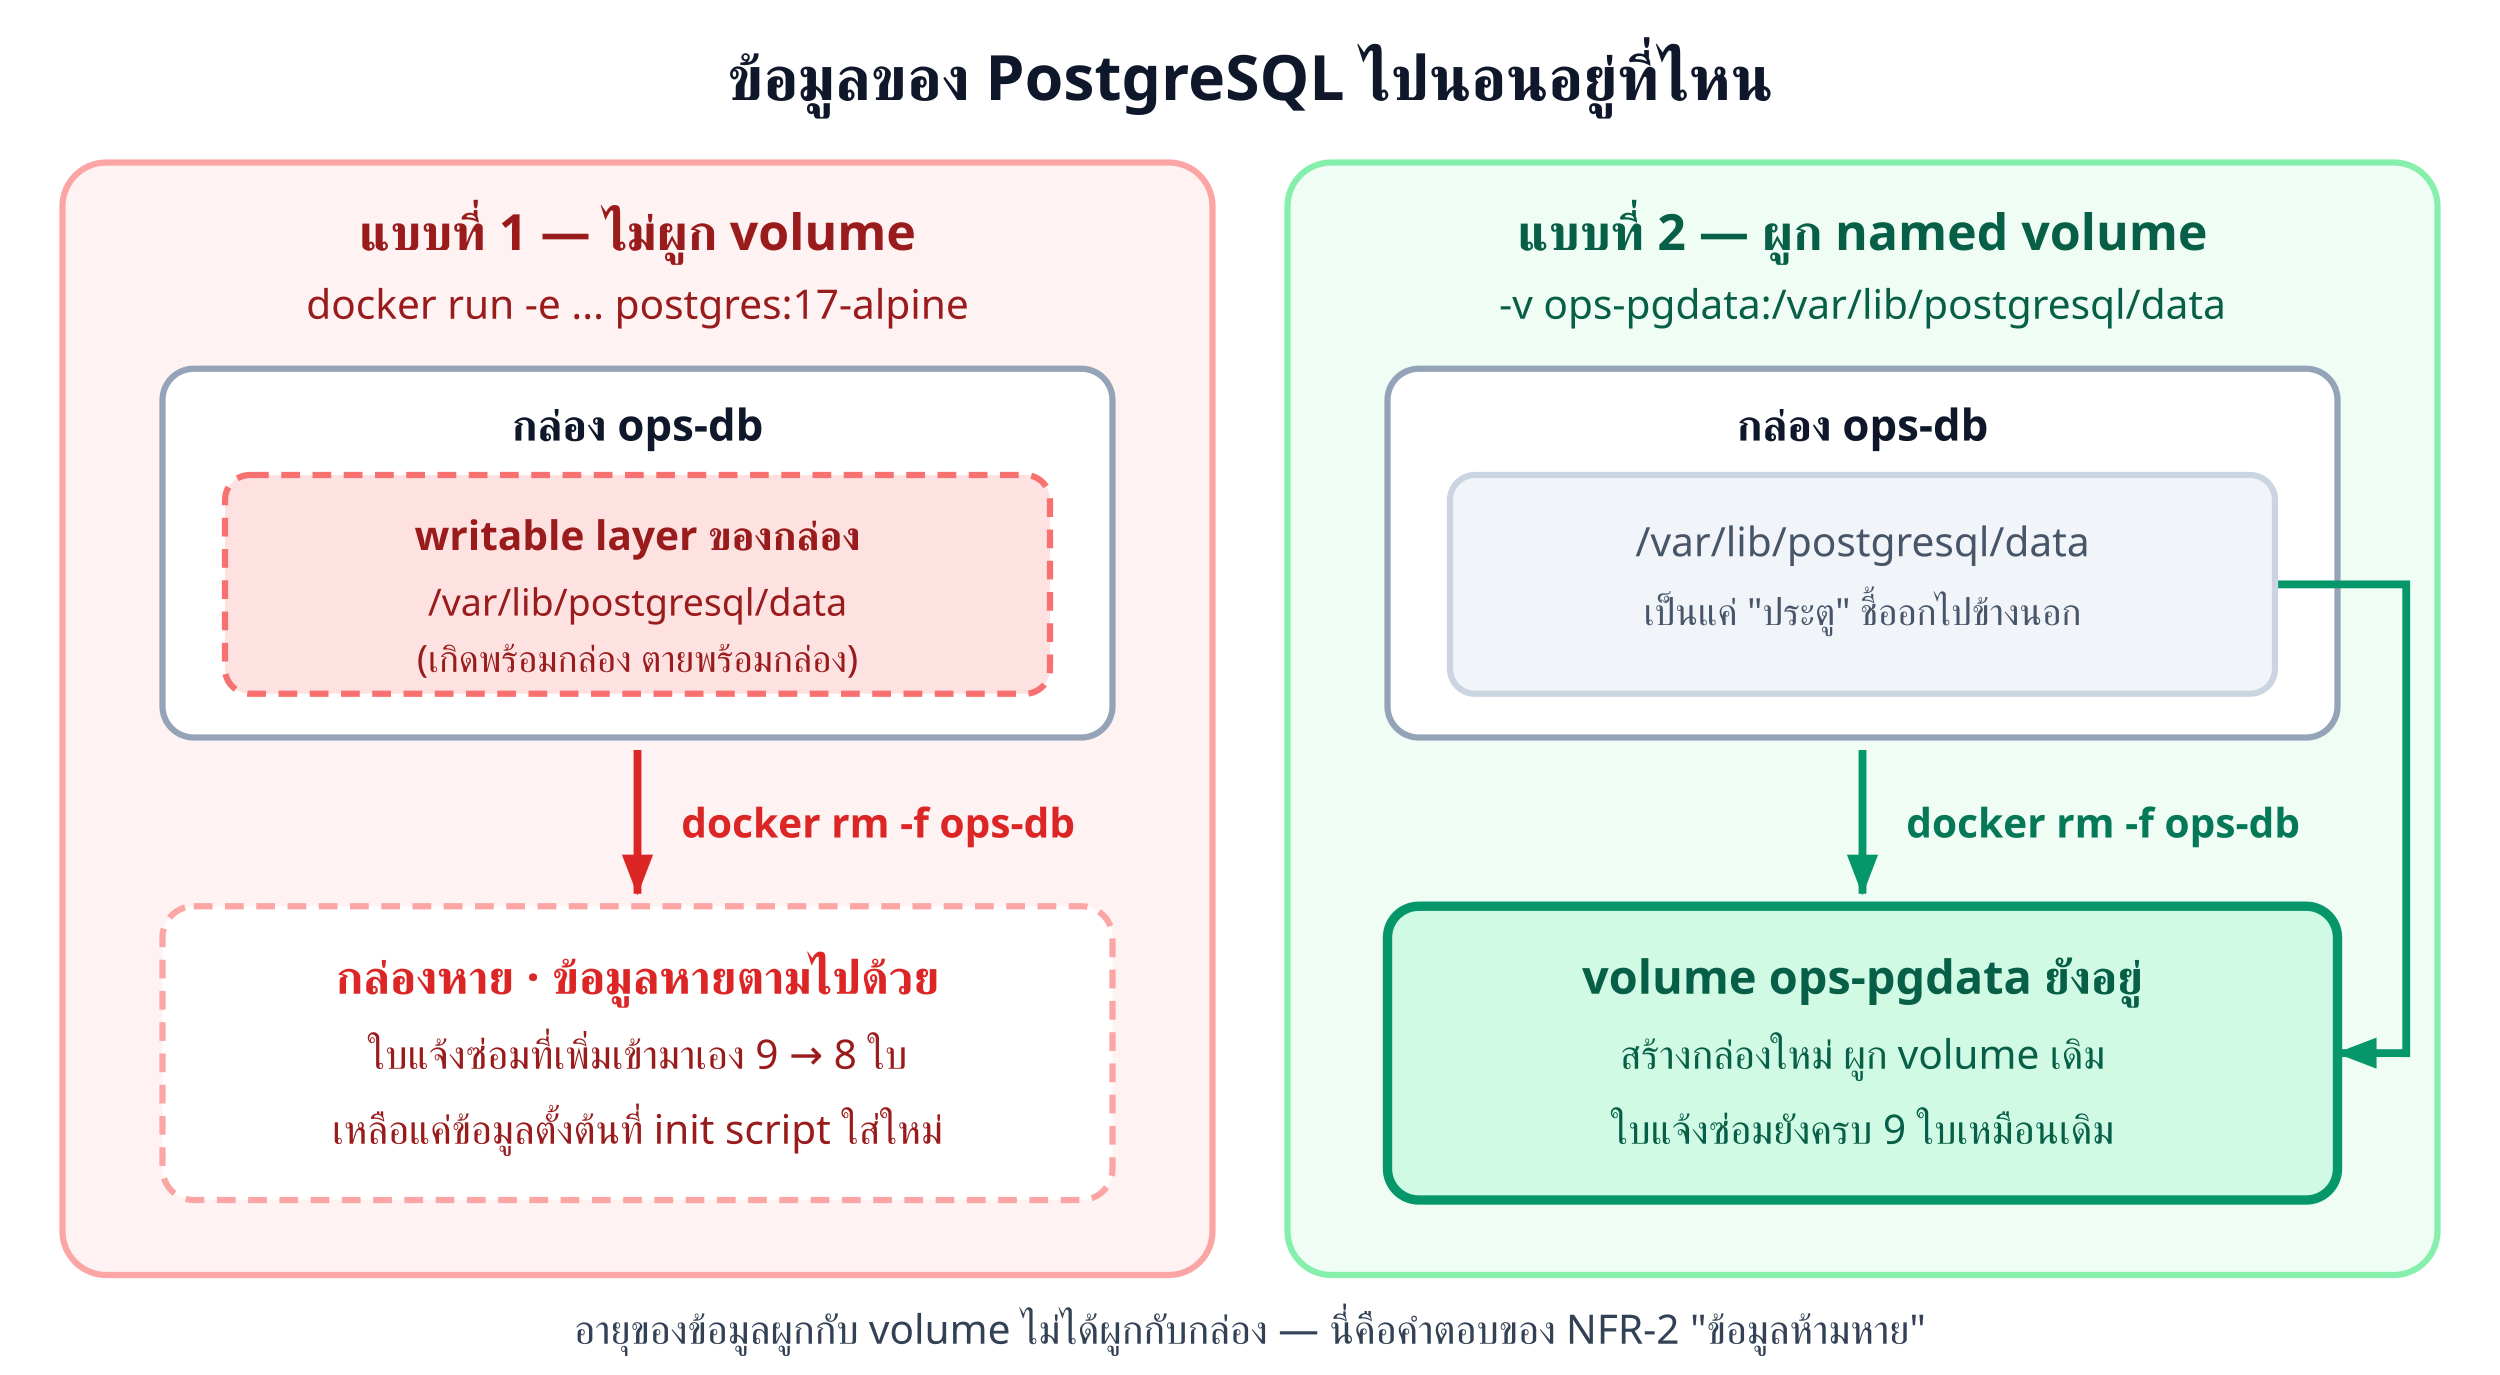
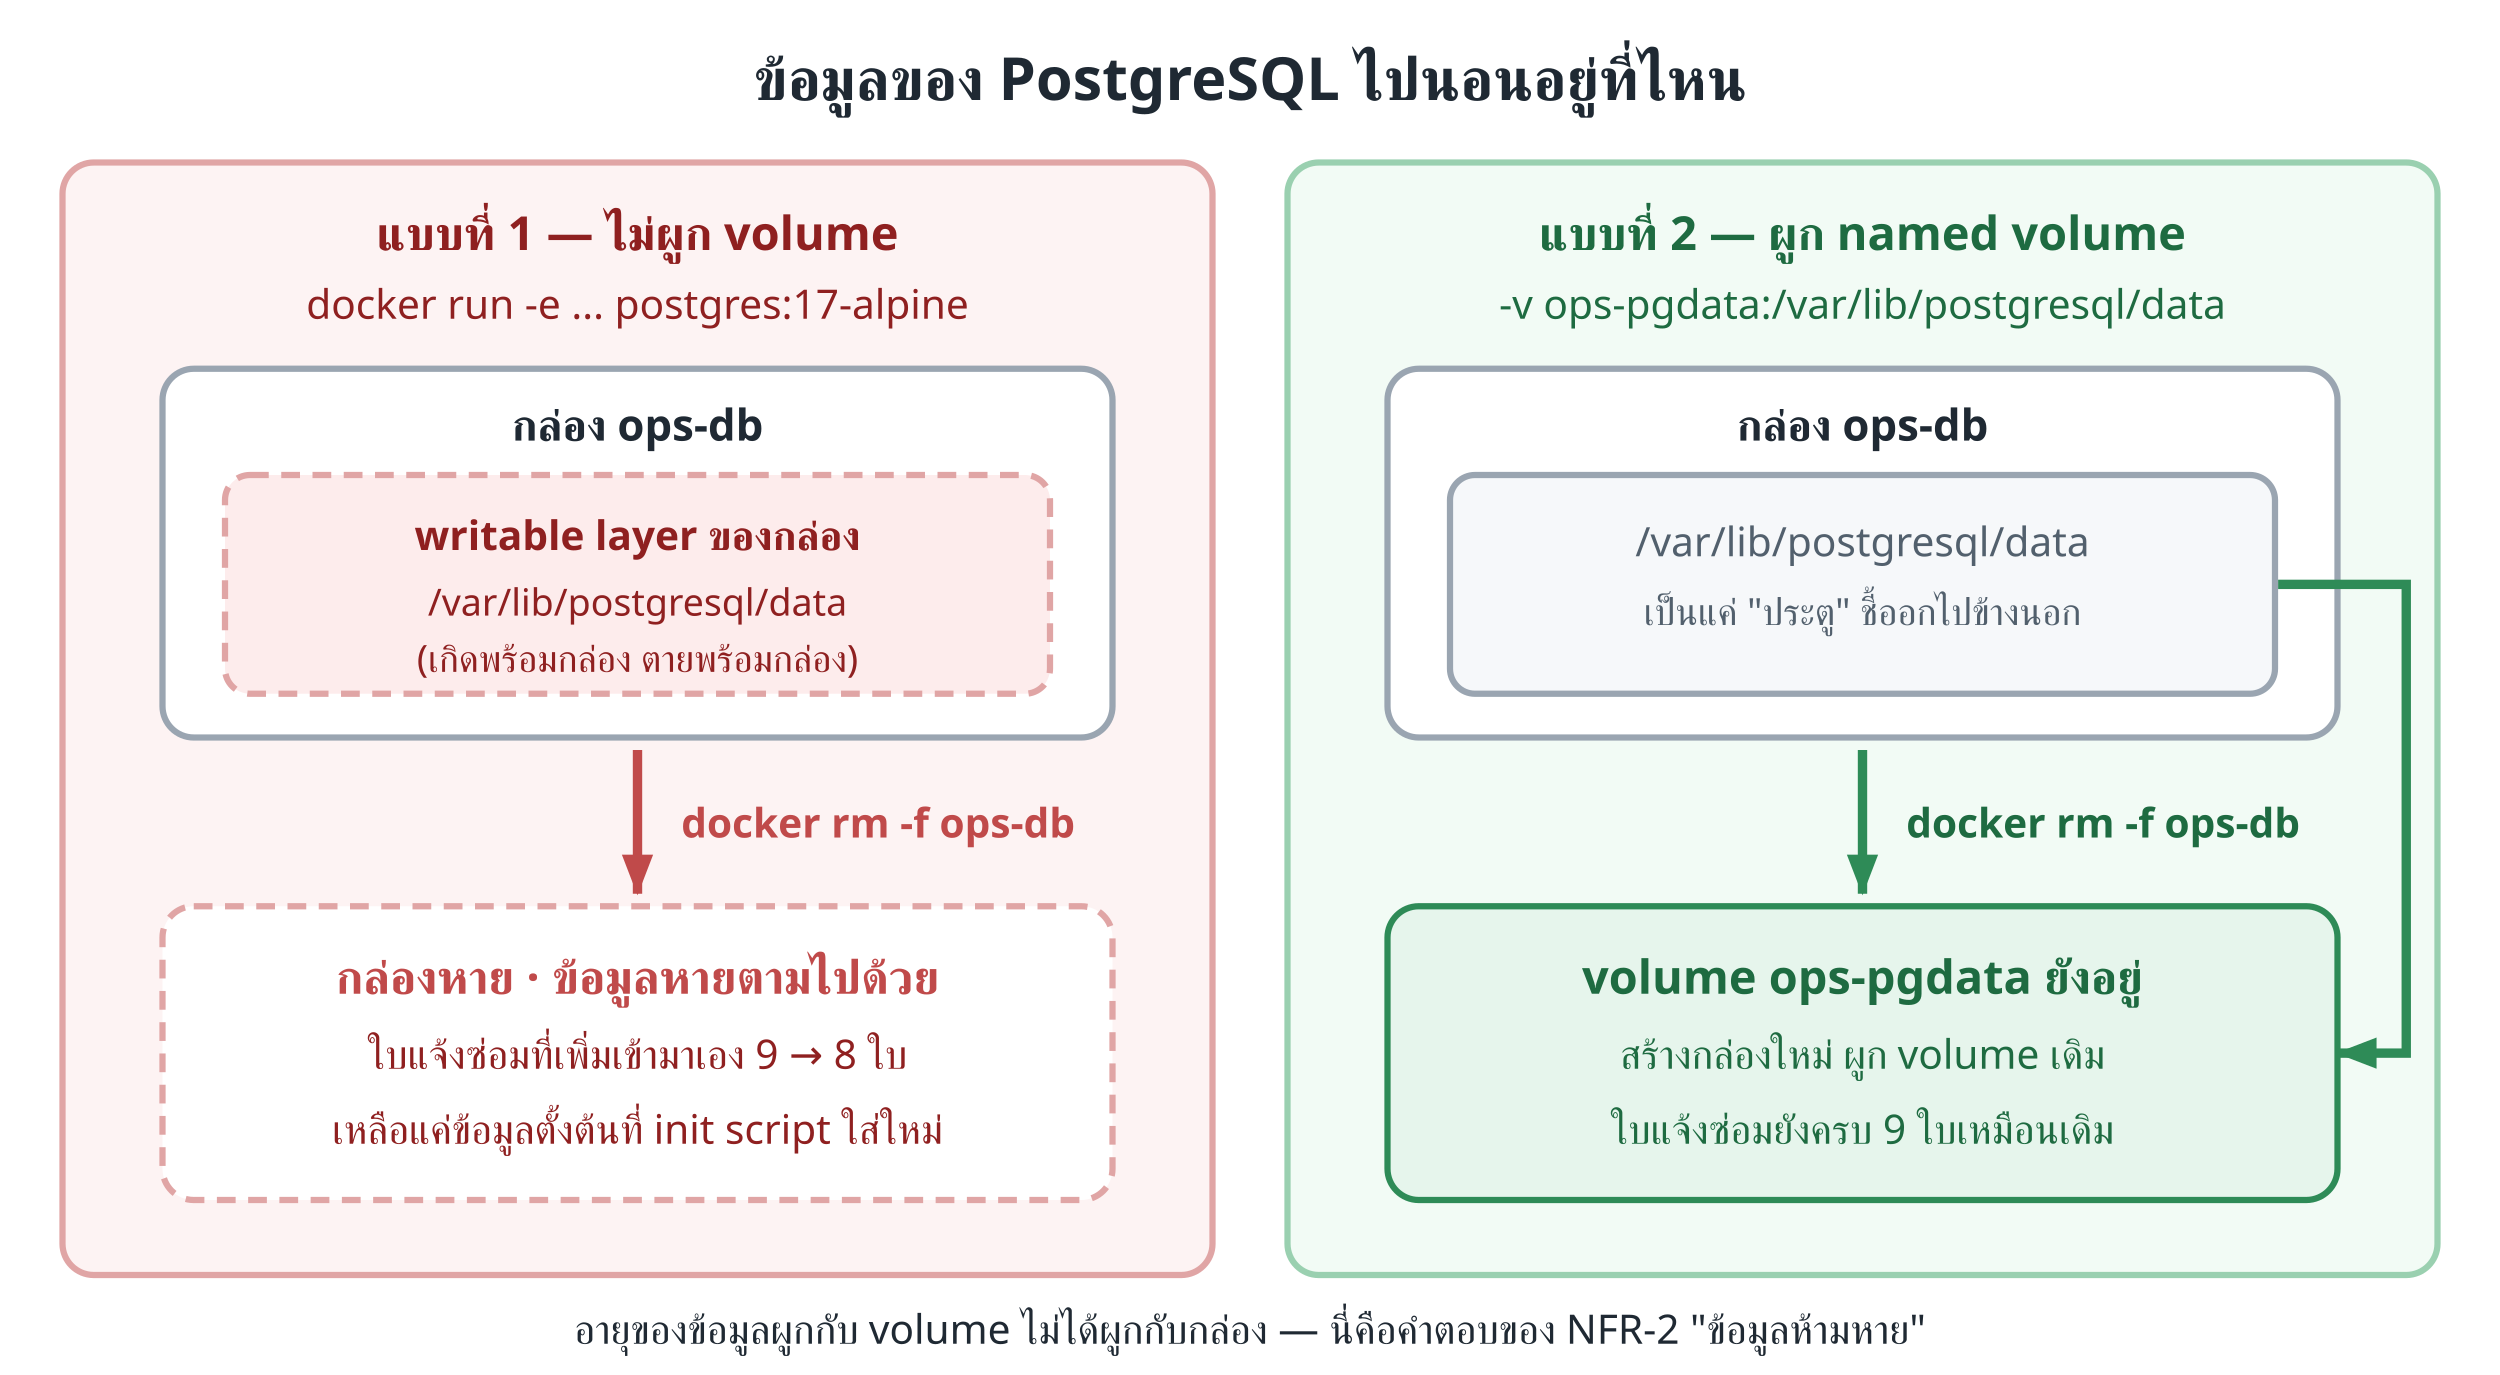
<svg xmlns="http://www.w3.org/2000/svg" viewBox="0 0 800 440" width="800" height="440" font-family="sans-serif">
  <rect x="0" y="0" width="800" height="440" fill="#ffffff" />
  <defs>
    <marker id="rd" markerUnits="userSpaceOnUse" markerWidth="13" markerHeight="10" refX="12.5" refY="5" orient="auto">
-       <path d="M 0 0 L 13 5 L 0 10 z" fill="#dc2626" />
+       <path d="M 0 0 L 13 5 L 0 10 z" fill="#c04a4a" />
    </marker>
    <marker id="gr" markerUnits="userSpaceOnUse" markerWidth="13" markerHeight="10" refX="12.5" refY="5" orient="auto">
-       <path d="M 0 0 L 13 5 L 0 10 z" fill="#059669" />
+       <path d="M 0 0 L 13 5 L 0 10 z" fill="#2e8b57" />
    </marker>
  </defs>
-   <text x="400" y="32" text-anchor="middle" font-size="20" font-weight="bold" fill="#0f172a">ข้อมูลของ PostgreSQL ไปนอนอยู่ที่ไหน</text>
-   <rect x="20" y="52" width="368" height="356" rx="14" fill="#fef2f2" stroke="#fca5a5" stroke-width="2" />
-   <text x="204" y="80" text-anchor="middle" font-size="16" font-weight="bold" fill="#991b1b">แบบที่ 1 — ไม่ผูก volume</text>
-   <text x="204" y="102" text-anchor="middle" font-size="13" fill="#991b1b">docker run -e ... postgres:17-alpine</text>
-   <rect x="52" y="118" width="304" height="118" rx="10" fill="#ffffff" stroke="#94a3b8" stroke-width="2" />
-   <text x="204" y="141" text-anchor="middle" font-size="14" font-weight="bold" fill="#0f172a">กล่อง ops-db</text>
-   <rect x="72" y="152" width="264" height="70" rx="8" fill="#fee2e2" stroke="#f87171" stroke-width="2" stroke-dasharray="6 4" />
-   <text x="204" y="176" text-anchor="middle" font-size="13" font-weight="bold" fill="#991b1b">writable layer ของกล่อง</text>
-   <text x="204" y="197" text-anchor="middle" font-size="12" fill="#991b1b">/var/lib/postgresql/data</text>
-   <text x="204" y="215" text-anchor="middle" font-size="12" fill="#991b1b">(เกิดพร้อมกล่อง ตายพร้อมกล่อง)</text>
-   <path d="M 204 240 L 204 286" stroke="#dc2626" stroke-width="2.5" marker-end="url(#rd)" />
-   <text x="218" y="268" font-size="13" font-weight="bold" fill="#dc2626">docker rm -f ops-db</text>
-   <rect x="52" y="290" width="304" height="94" rx="10" fill="#ffffff" stroke="#fca5a5" stroke-width="2" stroke-dasharray="6 4" />
-   <text x="204" y="318" text-anchor="middle" font-size="15" font-weight="bold" fill="#dc2626">กล่องหาย · ข้อมูลหายตามไปด้วย</text>
-   <text x="204" y="342" text-anchor="middle" font-size="13" fill="#991b1b">ใบแจ้งซ่อมที่เพิ่มเข้ามาเอง 9 → 8 ใบ</text>
-   <text x="204" y="366" text-anchor="middle" font-size="13" fill="#991b1b">เหลือแค่ข้อมูลตั้งต้นที่ init script ใส่ใหม่</text>
-   <rect x="412" y="52" width="368" height="356" rx="14" fill="#f0fdf4" stroke="#86efac" stroke-width="2" />
-   <text x="596" y="80" text-anchor="middle" font-size="16" font-weight="bold" fill="#065f46">แบบที่ 2 — ผูก named volume</text>
-   <text x="596" y="102" text-anchor="middle" font-size="13" fill="#065f46">-v ops-pgdata:/var/lib/postgresql/data</text>
-   <rect x="444" y="118" width="304" height="118" rx="10" fill="#ffffff" stroke="#94a3b8" stroke-width="2" />
-   <text x="596" y="141" text-anchor="middle" font-size="14" font-weight="bold" fill="#0f172a">กล่อง ops-db</text>
-   <rect x="464" y="152" width="264" height="70" rx="8" fill="#f1f5f9" stroke="#cbd5e1" stroke-width="2" />
-   <text x="596" y="178" text-anchor="middle" font-size="13" fill="#475569">/var/lib/postgresql/data</text>
-   <text x="596" y="200" text-anchor="middle" font-size="12" fill="#475569">เป็นแค่ "ประตู" ชี้ออกไปข้างนอก</text>
-   <path d="M 729 187 L 770 187 L 770 337 L 748 337" stroke="#059669" stroke-width="2.5" fill="none" marker-end="url(#gr)" />
-   <path d="M 596 240 L 596 286" stroke="#059669" stroke-width="2.5" marker-end="url(#gr)" />
-   <text x="610" y="268" font-size="13" font-weight="bold" fill="#047857">docker rm -f ops-db</text>
-   <rect x="444" y="290" width="304" height="94" rx="10" fill="#d1fae5" stroke="#059669" stroke-width="3" />
-   <text x="596" y="318" text-anchor="middle" font-size="15" font-weight="bold" fill="#065f46">volume ops-pgdata ยังอยู่</text>
-   <text x="596" y="342" text-anchor="middle" font-size="13" fill="#065f46">สร้างกล่องใหม่ ผูก volume เดิม</text>
-   <text x="596" y="366" text-anchor="middle" font-size="13" fill="#065f46">ใบแจ้งซ่อมยังครบ 9 ใบเหมือนเดิม</text>
-   <text x="400" y="430" text-anchor="middle" font-size="13" fill="#334155">อายุของข้อมูลผูกกับ volume ไม่ได้ผูกกับกล่อง — นี่คือคำตอบของ NFR-2 "ข้อมูลห้ามหาย"</text>
+   <text x="400" y="32" text-anchor="middle" font-size="19" font-weight="bold" fill="#1f2933">ข้อมูลของ PostgreSQL ไปนอนอยู่ที่ไหน</text>
+   <rect x="20" y="52" width="368" height="356" rx="10" fill="#fdf3f3" stroke="#e0a5a5" stroke-width="2" />
+   <text x="204" y="80" text-anchor="middle" font-size="15" font-weight="bold" fill="#8f2020">แบบที่ 1 — ไม่ผูก volume</text>
+   <text x="204" y="102" text-anchor="middle" font-size="13" fill="#8f2020">docker run -e ... postgres:17-alpine</text>
+   <rect x="52" y="118" width="304" height="118" rx="10" fill="#ffffff" stroke="#9aa5b1" stroke-width="2" />
+   <text x="204" y="141" text-anchor="middle" font-size="14" font-weight="bold" fill="#1f2933">กล่อง ops-db</text>
+   <rect x="72" y="152" width="264" height="70" rx="8" fill="#fdecec" stroke="#e0a5a5" stroke-width="2" stroke-dasharray="6 4" />
+   <text x="204" y="176" text-anchor="middle" font-size="13" font-weight="bold" fill="#8f2020">writable layer ของกล่อง</text>
+   <text x="204" y="197" text-anchor="middle" font-size="12" fill="#8f2020">/var/lib/postgresql/data</text>
+   <text x="204" y="215" text-anchor="middle" font-size="12" fill="#8f2020">(เกิดพร้อมกล่อง ตายพร้อมกล่อง)</text>
+   <path d="M 204 240 L 204 286" stroke="#c04a4a" stroke-width="3" marker-end="url(#rd)" />
+   <text x="218" y="268" font-size="13" font-weight="bold" fill="#c04a4a">docker rm -f ops-db</text>
+   <rect x="52" y="290" width="304" height="94" rx="10" fill="#ffffff" stroke="#e0a5a5" stroke-width="2" stroke-dasharray="6 4" />
+   <text x="204" y="318" text-anchor="middle" font-size="15" font-weight="bold" fill="#c04a4a">กล่องหาย · ข้อมูลหายตามไปด้วย</text>
+   <text x="204" y="342" text-anchor="middle" font-size="13" fill="#8f2020">ใบแจ้งซ่อมที่เพิ่มเข้ามาเอง 9 → 8 ใบ</text>
+   <text x="204" y="366" text-anchor="middle" font-size="13" fill="#8f2020">เหลือแค่ข้อมูลตั้งต้นที่ init script ใส่ใหม่</text>
+   <rect x="412" y="52" width="368" height="356" rx="10" fill="#f2fbf5" stroke="#9ad0b0" stroke-width="2" />
+   <text x="596" y="80" text-anchor="middle" font-size="15" font-weight="bold" fill="#1e6b41">แบบที่ 2 — ผูก named volume</text>
+   <text x="596" y="102" text-anchor="middle" font-size="13" fill="#1e6b41">-v ops-pgdata:/var/lib/postgresql/data</text>
+   <rect x="444" y="118" width="304" height="118" rx="10" fill="#ffffff" stroke="#9aa5b1" stroke-width="2" />
+   <text x="596" y="141" text-anchor="middle" font-size="14" font-weight="bold" fill="#1f2933">กล่อง ops-db</text>
+   <rect x="464" y="152" width="264" height="70" rx="8" fill="#f6f8fa" stroke="#9aa5b1" stroke-width="2" />
+   <text x="596" y="178" text-anchor="middle" font-size="13" fill="#52606d">/var/lib/postgresql/data</text>
+   <text x="596" y="200" text-anchor="middle" font-size="12" fill="#52606d">เป็นแค่ "ประตู" ชี้ออกไปข้างนอก</text>
+   <path d="M 729 187 L 770 187 L 770 337 L 748 337" stroke="#2e8b57" stroke-width="3" fill="none" marker-end="url(#gr)" />
+   <path d="M 596 240 L 596 286" stroke="#2e8b57" stroke-width="3" marker-end="url(#gr)" />
+   <text x="610" y="268" font-size="13" font-weight="bold" fill="#1e6b41">docker rm -f ops-db</text>
+   <rect x="444" y="290" width="304" height="94" rx="10" fill="#e6f5ec" stroke="#2e8b57" stroke-width="2" />
+   <text x="596" y="318" text-anchor="middle" font-size="15" font-weight="bold" fill="#1e6b41">volume ops-pgdata ยังอยู่</text>
+   <text x="596" y="342" text-anchor="middle" font-size="13" fill="#1e6b41">สร้างกล่องใหม่ ผูก volume เดิม</text>
+   <text x="596" y="366" text-anchor="middle" font-size="13" fill="#1e6b41">ใบแจ้งซ่อมยังครบ 9 ใบเหมือนเดิม</text>
+   <text x="400" y="430" text-anchor="middle" font-size="13" fill="#1f2933">อายุของข้อมูลผูกกับ volume ไม่ได้ผูกกับกล่อง — นี่คือคำตอบของ NFR-2 "ข้อมูลห้ามหาย"</text>
</svg>
